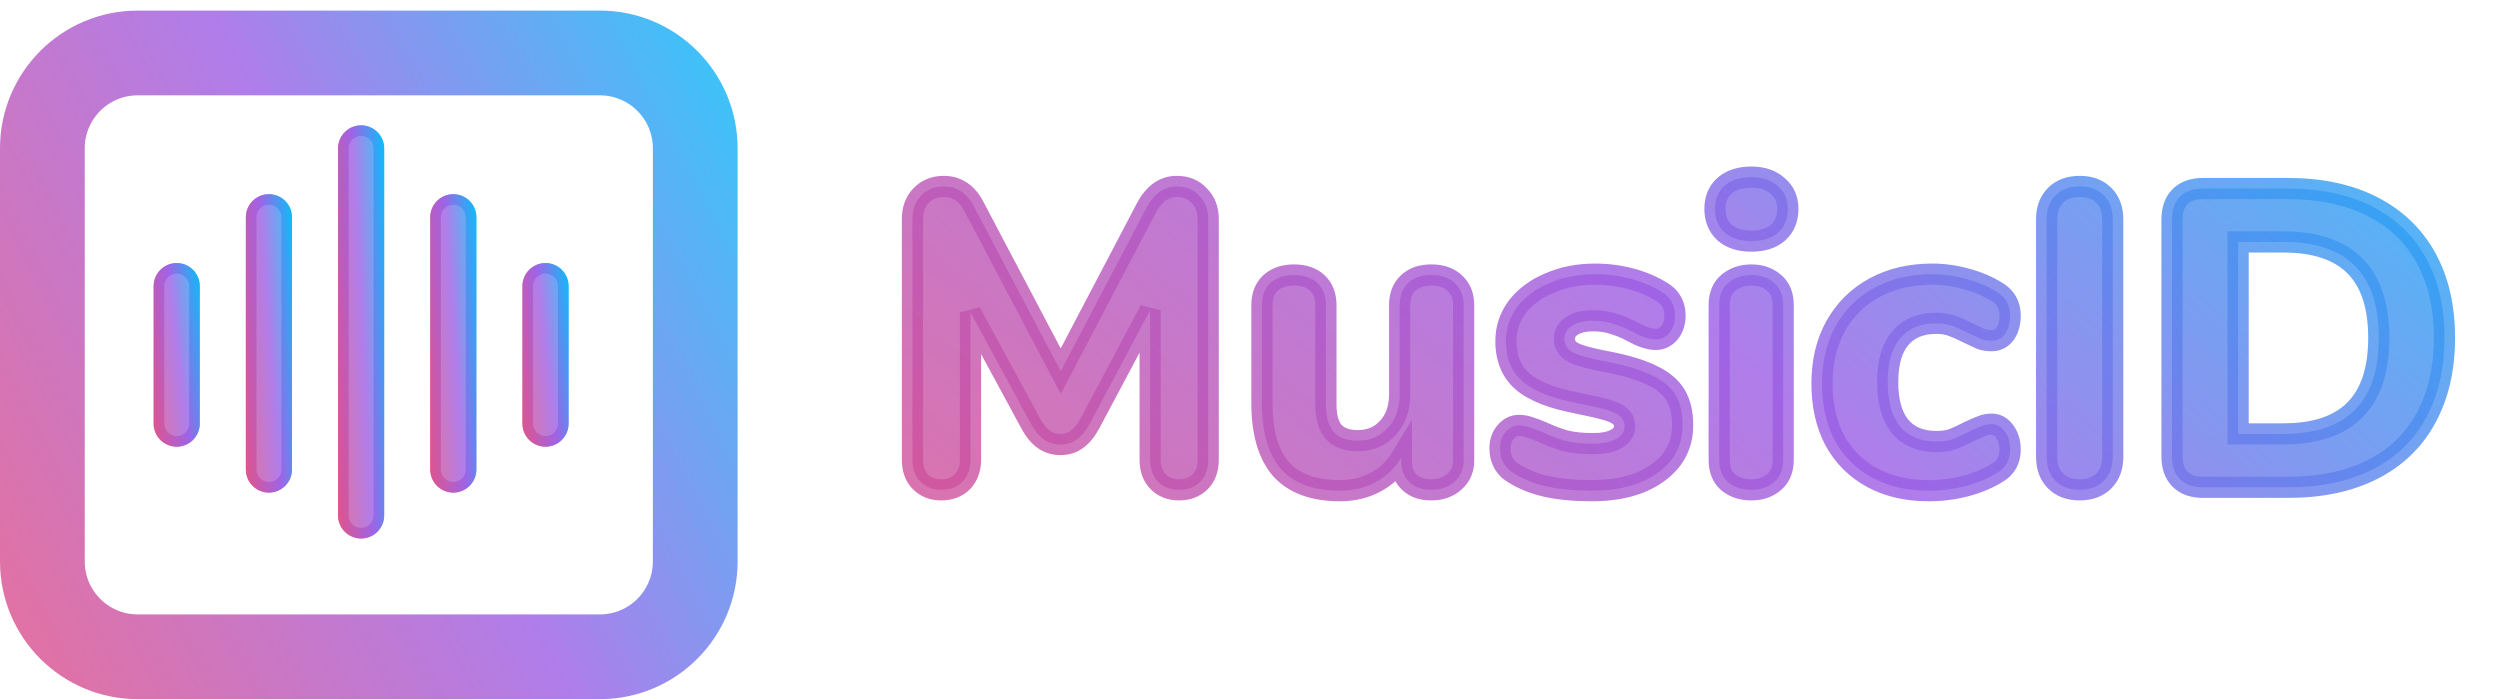
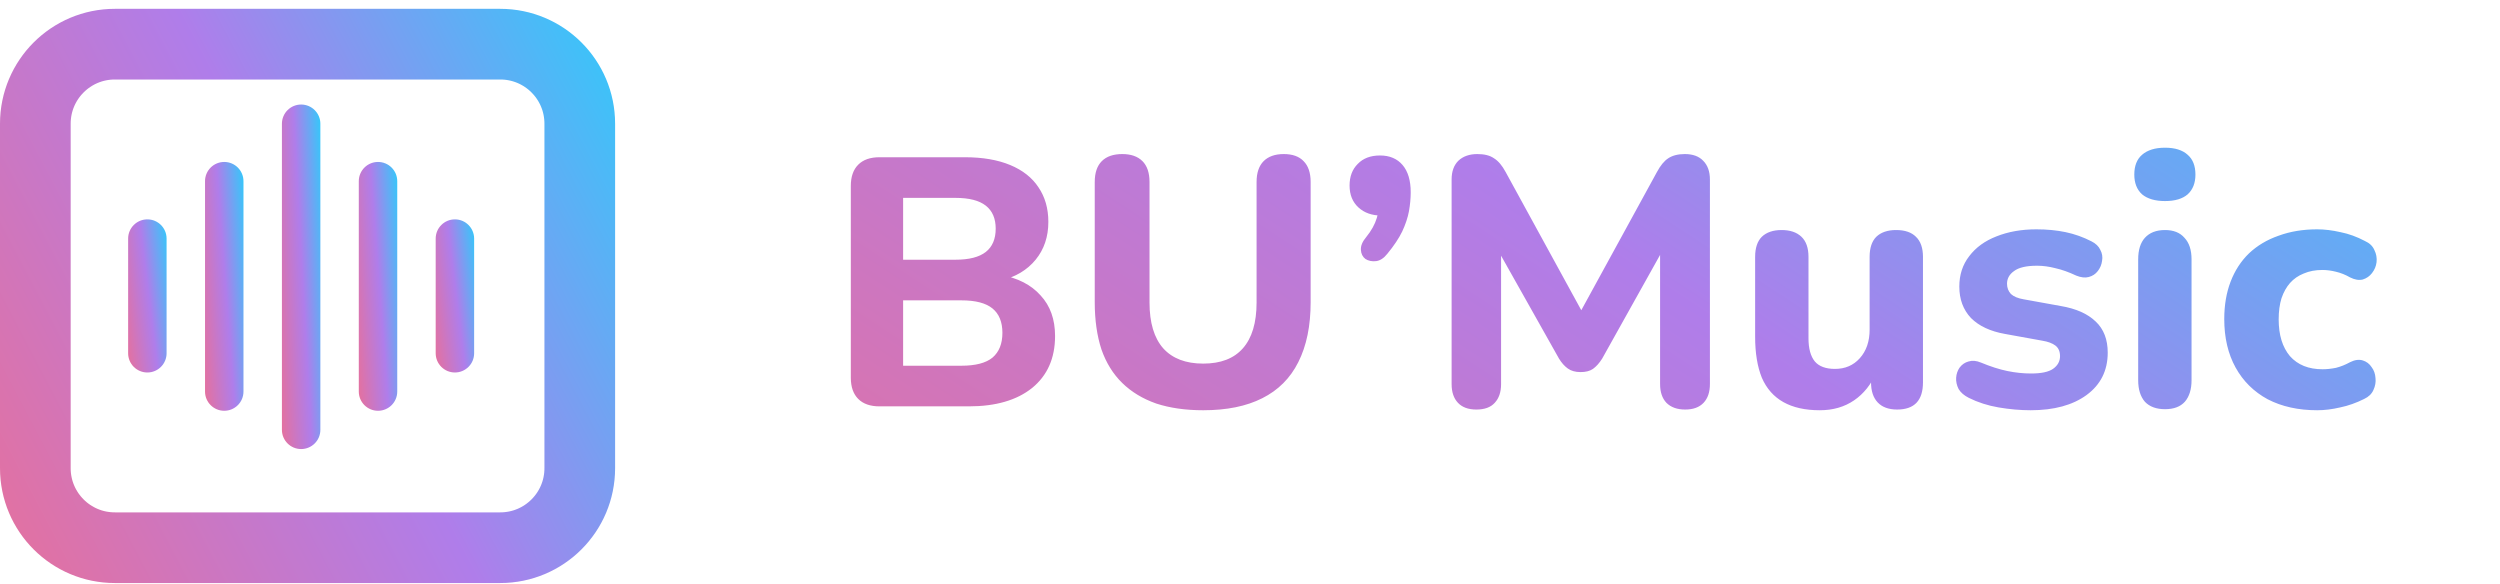
- <svg xmlns="http://www.w3.org/2000/svg" width="236" height="66" viewBox="0 0 236 66" fill="none">
-   <path d="M111.094 17.6C111.974 17.6 112.681 17.893 113.214 18.48C113.774 19.04 114.054 19.773 114.054 20.68V43.4C114.054 44.28 113.801 44.973 113.294 45.48C112.787 45.987 112.121 46.24 111.294 46.24C110.494 46.24 109.841 45.987 109.334 45.48C108.827 44.973 108.574 44.28 108.574 43.4V29.28L102.894 39.96C102.521 40.653 102.107 41.16 101.654 41.48C101.227 41.8 100.707 41.96 100.094 41.96C99.507 41.96 98.987 41.8 98.534 41.48C98.081 41.16 97.667 40.653 97.294 39.96L91.614 29.48V43.4C91.614 44.253 91.361 44.947 90.854 45.48C90.347 45.987 89.681 46.24 88.854 46.24C88.054 46.24 87.401 45.987 86.894 45.48C86.387 44.973 86.134 44.28 86.134 43.4V20.68C86.134 19.773 86.401 19.04 86.934 18.48C87.494 17.893 88.214 17.6 89.094 17.6C90.374 17.6 91.347 18.28 92.014 19.64L100.134 35.04L108.214 19.64C108.934 18.28 109.894 17.6 111.094 17.6ZM135.126 25.96C136.059 25.96 136.792 26.213 137.326 26.72C137.886 27.227 138.166 27.92 138.166 28.8V43.48C138.166 44.307 137.872 44.973 137.286 45.48C136.726 45.987 135.992 46.24 135.086 46.24C134.232 46.24 133.552 46 133.046 45.52C132.539 45.04 132.286 44.4 132.286 43.6V43.2C131.672 44.213 130.859 44.987 129.846 45.52C128.859 46.053 127.739 46.32 126.486 46.32C124.006 46.32 122.152 45.64 120.926 44.28C119.726 42.893 119.126 40.813 119.126 38.04V28.8C119.126 27.92 119.392 27.227 119.926 26.72C120.486 26.213 121.232 25.96 122.166 25.96C123.099 25.96 123.832 26.213 124.366 26.72C124.899 27.227 125.166 27.92 125.166 28.8V38.16C125.166 39.333 125.406 40.2 125.886 40.76C126.392 41.32 127.152 41.6 128.166 41.6C129.339 41.6 130.286 41.2 131.006 40.4C131.752 39.6 132.126 38.547 132.126 37.24V28.8C132.126 27.92 132.392 27.227 132.926 26.72C133.459 26.213 134.192 25.96 135.126 25.96ZM150.24 46.32C148.614 46.32 147.2 46.187 146 45.92C144.8 45.653 143.747 45.227 142.84 44.64C142.44 44.4 142.134 44.08 141.92 43.68C141.707 43.28 141.6 42.827 141.6 42.32C141.6 41.707 141.774 41.2 142.12 40.8C142.467 40.373 142.894 40.16 143.4 40.16C143.747 40.16 144.094 40.227 144.44 40.36C144.787 40.467 145.147 40.6 145.52 40.76C146.267 41.107 147 41.387 147.72 41.6C148.44 41.787 149.334 41.88 150.4 41.88C151.334 41.88 152.054 41.733 152.56 41.44C153.094 41.147 153.36 40.747 153.36 40.24C153.36 39.867 153.24 39.573 153 39.36C152.787 39.12 152.374 38.907 151.76 38.72C151.147 38.533 150.174 38.307 148.84 38.04C146.467 37.587 144.76 36.907 143.72 36C142.68 35.093 142.16 33.827 142.16 32.2C142.16 31 142.52 29.92 143.24 28.96C143.987 28 145 27.253 146.28 26.72C147.56 26.16 149 25.88 150.6 25.88C151.747 25.88 152.867 26.027 153.96 26.32C155.054 26.613 156.027 27.027 156.88 27.56C157.707 28.067 158.12 28.813 158.12 29.8C158.12 30.44 157.947 30.973 157.6 31.4C157.254 31.827 156.827 32.04 156.32 32.04C155.707 32.04 154.974 31.8 154.12 31.32C153.454 30.973 152.84 30.72 152.28 30.56C151.747 30.373 151.107 30.28 150.36 30.28C149.534 30.28 148.88 30.44 148.4 30.76C147.92 31.053 147.68 31.467 147.68 32C147.68 32.56 147.96 32.987 148.52 33.28C149.08 33.573 150.16 33.867 151.76 34.16C153.547 34.507 154.947 34.933 155.96 35.44C156.974 35.92 157.707 36.533 158.16 37.28C158.614 38.027 158.84 38.973 158.84 40.12C158.84 42.013 158.054 43.52 156.48 44.64C154.934 45.76 152.854 46.32 150.24 46.32ZM165.333 46.24C164.453 46.24 163.719 46 163.133 45.52C162.573 45.04 162.293 44.333 162.293 43.4V28.8C162.293 27.867 162.586 27.16 163.173 26.68C163.759 26.2 164.479 25.96 165.333 25.96C166.186 25.96 166.893 26.2 167.453 26.68C168.039 27.16 168.333 27.867 168.333 28.8V43.4C168.333 44.333 168.039 45.04 167.453 45.52C166.893 46 166.186 46.24 165.333 46.24ZM165.333 22.76C164.266 22.76 163.426 22.493 162.813 21.96C162.199 21.4 161.893 20.653 161.893 19.72C161.893 18.787 162.199 18.053 162.813 17.52C163.426 16.987 164.266 16.72 165.333 16.72C166.373 16.72 167.199 17 167.813 17.56C168.453 18.093 168.773 18.813 168.773 19.72C168.773 20.653 168.466 21.4 167.853 21.96C167.239 22.493 166.399 22.76 165.333 22.76ZM182.037 46.32C180.01 46.32 178.237 45.907 176.717 45.08C175.197 44.253 174.023 43.08 173.197 41.56C172.397 40.04 171.997 38.253 171.997 36.2C171.997 34.147 172.423 32.347 173.277 30.8C174.157 29.227 175.383 28.013 176.957 27.16C178.53 26.307 180.343 25.88 182.397 25.88C183.463 25.88 184.53 26.027 185.597 26.32C186.69 26.613 187.663 27.027 188.517 27.56C189.343 28.067 189.757 28.813 189.757 29.8C189.757 30.493 189.597 31.067 189.277 31.52C188.957 31.947 188.53 32.16 187.997 32.16C187.65 32.16 187.317 32.107 186.997 32C186.703 31.867 186.303 31.68 185.797 31.44C185.237 31.147 184.73 30.92 184.277 30.76C183.85 30.6 183.357 30.52 182.797 30.52C181.303 30.52 180.157 31 179.357 31.96C178.583 32.893 178.197 34.267 178.197 36.08C178.197 37.893 178.583 39.28 179.357 40.24C180.157 41.2 181.303 41.68 182.797 41.68C183.357 41.68 183.85 41.613 184.277 41.48C184.703 41.32 185.223 41.08 185.837 40.76C186.343 40.52 186.743 40.347 187.037 40.24C187.33 40.107 187.65 40.04 187.997 40.04C188.503 40.04 188.917 40.267 189.237 40.72C189.583 41.173 189.757 41.747 189.757 42.44C189.757 43.427 189.343 44.16 188.517 44.64C187.663 45.173 186.677 45.587 185.557 45.88C184.437 46.173 183.263 46.32 182.037 46.32ZM196.322 46.24C195.362 46.24 194.602 45.96 194.042 45.4C193.482 44.84 193.202 44.08 193.202 43.12V20.68C193.202 19.747 193.482 19 194.042 18.44C194.602 17.88 195.362 17.6 196.322 17.6C197.282 17.6 198.042 17.88 198.602 18.44C199.162 19 199.442 19.747 199.442 20.68V43.12C199.442 44.08 199.162 44.84 198.602 45.4C198.042 45.96 197.282 46.24 196.322 46.24ZM207.958 46C207.025 46 206.305 45.747 205.798 45.24C205.292 44.733 205.038 44.013 205.038 43.08V20.72C205.038 19.787 205.292 19.067 205.798 18.56C206.305 18.053 207.025 17.8 207.958 17.8H215.998C219.065 17.8 221.705 18.36 223.918 19.48C226.132 20.6 227.825 22.213 228.998 24.32C230.172 26.427 230.758 28.947 230.758 31.88C230.758 34.813 230.172 37.347 228.998 39.48C227.852 41.587 226.172 43.2 223.958 44.32C221.745 45.44 219.092 46 215.998 46H207.958ZM215.558 40.96C221.558 40.96 224.558 37.933 224.558 31.88C224.558 25.853 221.558 22.84 215.558 22.84H211.278V40.96H215.558Z" fill="url(#paint0_linear_577_430)" fill-opacity="0.8" />
-   <path d="M113.214 18.48L112.474 19.153L112.49 19.17L112.507 19.187L113.214 18.48ZM113.294 45.48L114.001 46.187L113.294 45.48ZM109.334 45.48L108.627 46.187L109.334 45.48ZM108.574 29.28H109.574L107.691 28.81L108.574 29.28ZM102.894 39.96L103.774 40.434L103.777 40.43L102.894 39.96ZM101.654 41.48L101.077 40.663L101.065 40.671L101.054 40.68L101.654 41.48ZM98.534 41.48L99.111 40.663L98.534 41.48ZM97.294 39.96L98.174 39.486L98.173 39.483L97.294 39.96ZM91.614 29.48L92.493 29.003L90.614 29.48H91.614ZM90.854 45.48L91.561 46.187L91.57 46.178L91.579 46.169L90.854 45.48ZM86.894 45.48L86.187 46.187L86.894 45.48ZM86.934 18.48L86.211 17.79L86.21 17.79L86.934 18.48ZM92.014 19.64L91.116 20.08L91.123 20.093L91.129 20.106L92.014 19.64ZM100.134 35.04L99.249 35.506L100.136 37.188L101.019 35.505L100.134 35.04ZM108.214 19.64L107.33 19.172L107.328 19.175L108.214 19.64ZM111.094 18.6C111.727 18.6 112.152 18.799 112.474 19.153L113.954 17.807C113.209 16.988 112.221 16.6 111.094 16.6V18.6ZM112.507 19.187C112.852 19.532 113.054 19.997 113.054 20.68H115.054C115.054 19.55 114.696 18.548 113.921 17.773L112.507 19.187ZM113.054 20.68V43.4H115.054V20.68H113.054ZM113.054 43.4C113.054 44.079 112.865 44.495 112.587 44.773L114.001 46.187C114.736 45.452 115.054 44.481 115.054 43.4H113.054ZM112.587 44.773C112.297 45.063 111.9 45.24 111.294 45.24V47.24C112.342 47.24 113.278 46.91 114.001 46.187L112.587 44.773ZM111.294 45.24C110.725 45.24 110.338 45.069 110.041 44.773L108.627 46.187C109.344 46.904 110.262 47.24 111.294 47.24V45.24ZM110.041 44.773C109.763 44.495 109.574 44.079 109.574 43.4H107.574C107.574 44.481 107.892 45.452 108.627 46.187L110.041 44.773ZM109.574 43.4V29.28H107.574V43.4H109.574ZM107.691 28.81L102.011 39.49L103.777 40.43L109.457 29.75L107.691 28.81ZM102.013 39.486C101.685 40.096 101.362 40.462 101.077 40.663L102.231 42.297C102.852 41.858 103.356 41.21 103.774 40.434L102.013 39.486ZM101.054 40.68C100.826 40.851 100.525 40.96 100.094 40.96V42.96C100.89 42.96 101.629 42.749 102.254 42.28L101.054 40.68ZM100.094 40.96C99.701 40.96 99.385 40.857 99.111 40.663L97.957 42.297C98.589 42.743 99.313 42.96 100.094 42.96V40.96ZM99.111 40.663C98.825 40.462 98.503 40.096 98.174 39.486L96.413 40.434C96.831 41.21 97.336 41.858 97.957 42.297L99.111 40.663ZM98.173 39.483L92.493 29.003L90.735 29.956L96.415 40.437L98.173 39.483ZM90.614 29.48V43.4H92.614V29.48H90.614ZM90.614 43.4C90.614 44.041 90.431 44.473 90.129 44.791L91.579 46.169C92.29 45.42 92.614 44.466 92.614 43.4H90.614ZM90.147 44.773C89.857 45.063 89.46 45.24 88.854 45.24V47.24C89.902 47.24 90.838 46.91 91.561 46.187L90.147 44.773ZM88.854 45.24C88.285 45.24 87.897 45.069 87.601 44.773L86.187 46.187C86.904 46.904 87.823 47.24 88.854 47.24V45.24ZM87.601 44.773C87.323 44.495 87.134 44.079 87.134 43.4H85.134C85.134 44.481 85.452 45.452 86.187 46.187L87.601 44.773ZM87.134 43.4V20.68H85.134V43.4H87.134ZM87.134 20.68C87.134 19.983 87.332 19.512 87.658 19.17L86.21 17.79C85.469 18.568 85.134 19.564 85.134 20.68H87.134ZM87.657 19.171C88.011 18.799 88.461 18.6 89.094 18.6V16.6C87.966 16.6 86.976 16.987 86.211 17.79L87.657 19.171ZM89.094 18.6C89.546 18.6 89.906 18.716 90.211 18.93C90.526 19.15 90.837 19.511 91.116 20.08L92.912 19.2C92.524 18.409 92.015 17.75 91.357 17.29C90.689 16.824 89.922 16.6 89.094 16.6V18.6ZM91.129 20.106L99.249 35.506L101.018 34.574L92.898 19.174L91.129 20.106ZM101.019 35.505L109.099 20.105L107.328 19.175L99.248 34.575L101.019 35.505ZM109.098 20.108C109.702 18.967 110.373 18.6 111.094 18.6V16.6C109.415 16.6 108.166 17.593 107.33 19.172L109.098 20.108ZM137.326 26.72L136.637 27.445L136.646 27.453L136.655 27.462L137.326 26.72ZM137.286 45.48L136.632 44.723L136.623 44.731L136.615 44.739L137.286 45.48ZM133.046 45.52L133.734 44.794L133.046 45.52ZM132.286 43.2H133.286V39.617L131.43 42.682L132.286 43.2ZM129.846 45.52L129.38 44.635L129.37 44.64L129.846 45.52ZM120.926 44.28L120.17 44.934L120.176 44.942L120.183 44.95L120.926 44.28ZM119.926 26.72L119.255 25.979L119.246 25.987L119.237 25.995L119.926 26.72ZM124.366 26.72L123.677 27.445V27.445L124.366 26.72ZM125.886 40.76L125.127 41.411L125.135 41.421L125.144 41.431L125.886 40.76ZM131.006 40.4L130.275 39.718L130.269 39.724L130.262 39.731L131.006 40.4ZM132.926 26.72L133.615 27.445L132.926 26.72ZM135.126 26.96C135.875 26.96 136.336 27.159 136.637 27.445L138.015 25.995C137.249 25.268 136.244 24.96 135.126 24.96V26.96ZM136.655 27.462C136.97 27.747 137.166 28.151 137.166 28.8H139.166C139.166 27.689 138.801 26.707 137.997 25.979L136.655 27.462ZM137.166 28.8V43.48H139.166V28.8H137.166ZM137.166 43.48C137.166 44.038 136.983 44.42 136.632 44.723L137.939 46.237C138.762 45.526 139.166 44.575 139.166 43.48H137.166ZM136.615 44.739C136.274 45.047 135.797 45.24 135.086 45.24V47.24C136.188 47.24 137.177 46.927 137.957 46.221L136.615 44.739ZM135.086 45.24C134.428 45.24 134.015 45.061 133.734 44.794L132.358 46.246C133.09 46.939 134.037 47.24 135.086 47.24V45.24ZM133.734 44.794C133.456 44.531 133.286 44.169 133.286 43.6H131.286C131.286 44.631 131.622 45.549 132.358 46.246L133.734 44.794ZM133.286 43.6V43.2H131.286V43.6H133.286ZM131.43 42.682C130.908 43.546 130.227 44.189 129.38 44.635L130.312 46.405C131.491 45.784 132.437 44.881 133.141 43.718L131.43 42.682ZM129.37 44.64C128.546 45.086 127.593 45.32 126.486 45.32V47.32C127.885 47.32 129.172 47.021 130.321 46.4L129.37 44.64ZM126.486 45.32C124.184 45.32 122.645 44.693 121.668 43.61L120.183 44.95C121.66 46.587 123.827 47.32 126.486 47.32V45.32ZM121.682 43.626C120.703 42.494 120.126 40.692 120.126 38.04H118.126C118.126 40.935 118.749 43.293 120.17 44.934L121.682 43.626ZM120.126 38.04V28.8H118.126V38.04H120.126ZM120.126 28.8C120.126 28.136 120.318 27.726 120.615 27.445L119.237 25.995C118.466 26.727 118.126 27.704 118.126 28.8H120.126ZM120.597 27.462C120.932 27.158 121.419 26.96 122.166 26.96V24.96C121.046 24.96 120.039 25.269 119.255 25.979L120.597 27.462ZM122.166 26.96C122.915 26.96 123.376 27.159 123.677 27.445L125.055 25.995C124.289 25.268 123.284 24.96 122.166 24.96V26.96ZM123.677 27.445C123.973 27.726 124.166 28.136 124.166 28.8H126.166C126.166 27.704 125.825 26.727 125.055 25.995L123.677 27.445ZM124.166 28.8V38.16H126.166V28.8H124.166ZM124.166 38.16C124.166 39.439 124.422 40.589 125.127 41.411L126.645 40.109C126.389 39.811 126.166 39.228 126.166 38.16H124.166ZM125.144 41.431C125.899 42.265 126.971 42.6 128.166 42.6V40.6C127.334 40.6 126.886 40.375 126.627 40.089L125.144 41.431ZM128.166 42.6C129.594 42.6 130.821 42.1 131.749 41.069L130.262 39.731C129.75 40.3 129.084 40.6 128.166 40.6V42.6ZM131.737 41.082C132.689 40.062 133.126 38.748 133.126 37.24H131.126C131.126 38.346 130.816 39.138 130.275 39.718L131.737 41.082ZM133.126 37.24V28.8H131.126V37.24H133.126ZM133.126 28.8C133.126 28.136 133.318 27.726 133.615 27.445L132.237 25.995C131.466 26.727 131.126 27.704 131.126 28.8H133.126ZM133.615 27.445C133.916 27.159 134.377 26.96 135.126 26.96V24.96C134.008 24.96 133.002 25.268 132.237 25.995L133.615 27.445ZM146 45.92L146.217 44.944L146 45.92ZM142.84 44.64L143.384 43.8L143.369 43.791L143.355 43.782L142.84 44.64ZM141.92 43.68L141.038 44.151L141.92 43.68ZM142.12 40.8L142.876 41.455L142.887 41.443L142.897 41.431L142.12 40.8ZM144.44 40.36L144.081 41.293L144.114 41.306L144.146 41.316L144.44 40.36ZM145.52 40.76L145.942 39.853L145.928 39.847L145.914 39.841L145.52 40.76ZM147.72 41.6L147.436 42.559L147.453 42.564L147.47 42.568L147.72 41.6ZM152.56 41.44L152.079 40.564L152.069 40.569L152.059 40.575L152.56 41.44ZM153 39.36L152.253 40.024L152.292 40.068L152.336 40.107L153 39.36ZM148.84 38.04L149.037 37.059L149.028 37.058L148.84 38.04ZM143.72 36L143.063 36.754H143.063L143.72 36ZM143.24 28.96L142.451 28.346L142.446 28.353L142.44 28.36L143.24 28.96ZM146.28 26.72L146.665 27.643L146.673 27.64L146.681 27.636L146.28 26.72ZM153.96 26.32L153.701 27.286L153.96 26.32ZM156.88 27.56L156.35 28.408L156.358 28.413L156.88 27.56ZM157.6 31.4L158.377 32.031V32.031L157.6 31.4ZM154.12 31.32L154.611 30.448L154.596 30.44L154.582 30.433L154.12 31.32ZM152.28 30.56L151.95 31.504L151.978 31.514L152.006 31.521L152.28 30.56ZM148.4 30.76L148.922 31.613L148.939 31.603L148.955 31.592L148.4 30.76ZM148.52 33.28L148.056 34.166L148.52 33.28ZM151.76 34.16L151.951 33.178L151.941 33.176L151.76 34.16ZM155.96 35.44L155.513 36.334L155.523 36.339L155.532 36.344L155.96 35.44ZM158.16 37.28L159.015 36.761L158.16 37.28ZM156.48 44.64L155.901 43.825L155.894 43.83L156.48 44.64ZM150.24 45.32C148.665 45.32 147.328 45.191 146.217 44.944L145.784 46.896C147.073 47.183 148.563 47.32 150.24 47.32V45.32ZM146.217 44.944C145.118 44.699 144.178 44.314 143.384 43.8L142.297 45.48C143.316 46.139 144.483 46.607 145.784 46.896L146.217 44.944ZM143.355 43.782C143.106 43.633 142.928 43.445 142.803 43.209L141.038 44.151C141.339 44.715 141.775 45.167 142.326 45.498L143.355 43.782ZM142.803 43.209C142.675 42.971 142.6 42.682 142.6 42.32H140.6C140.6 42.971 140.739 43.589 141.038 44.151L142.803 43.209ZM142.6 42.32C142.6 41.907 142.712 41.645 142.876 41.455L141.365 40.145C140.836 40.755 140.6 41.507 140.6 42.32H142.6ZM142.897 41.431C143.072 41.215 143.223 41.16 143.4 41.16V39.16C142.565 39.16 141.862 39.532 141.344 40.169L142.897 41.431ZM143.4 41.16C143.616 41.16 143.841 41.201 144.081 41.293L144.799 39.427C144.346 39.252 143.878 39.16 143.4 39.16V41.16ZM144.146 41.316C144.455 41.411 144.782 41.532 145.127 41.679L145.914 39.841C145.512 39.669 145.119 39.523 144.735 39.404L144.146 41.316ZM145.099 41.667C145.886 42.032 146.665 42.33 147.436 42.559L148.005 40.641C147.336 40.443 146.648 40.181 145.942 39.853L145.099 41.667ZM147.47 42.568C148.298 42.783 149.282 42.88 150.4 42.88V40.88C149.385 40.88 148.583 40.79 147.971 40.632L147.47 42.568ZM150.4 42.88C151.415 42.88 152.338 42.724 153.062 42.305L152.059 40.575C151.77 40.742 151.252 40.88 150.4 40.88V42.88ZM153.042 42.316C153.819 41.889 154.36 41.191 154.36 40.24H152.36C152.36 40.302 152.369 40.404 152.079 40.564L153.042 42.316ZM154.36 40.24C154.36 39.632 154.154 39.047 153.665 38.613L152.336 40.107C152.339 40.11 152.341 40.112 152.342 40.113C152.342 40.114 152.343 40.114 152.343 40.114C152.343 40.114 152.343 40.114 152.343 40.115C152.343 40.115 152.344 40.116 152.345 40.119C152.348 40.126 152.36 40.16 152.36 40.24H154.36ZM153.748 38.696C153.341 38.238 152.697 37.96 152.052 37.763L151.469 39.677C151.738 39.758 151.935 39.838 152.072 39.909C152.214 39.982 152.256 40.028 152.253 40.024L153.748 38.696ZM152.052 37.763C151.389 37.562 150.375 37.327 149.037 37.059L148.644 39.021C149.973 39.286 150.906 39.505 151.469 39.677L152.052 37.763ZM149.028 37.058C146.715 36.616 145.218 35.979 144.378 35.246L143.063 36.754C144.303 37.835 146.219 38.557 148.653 39.022L149.028 37.058ZM144.378 35.246C143.595 34.564 143.16 33.595 143.16 32.2H141.16C141.16 34.059 141.766 35.623 143.063 36.754L144.378 35.246ZM143.16 32.2C143.16 31.216 143.45 30.347 144.04 29.56L142.44 28.36C141.591 29.493 141.16 30.784 141.16 32.2H143.16ZM144.03 29.574C144.656 28.768 145.522 28.119 146.665 27.643L145.896 25.797C144.479 26.387 143.318 27.232 142.451 28.346L144.03 29.574ZM146.681 27.636C147.818 27.139 149.118 26.88 150.6 26.88V24.88C148.882 24.88 147.303 25.181 145.88 25.804L146.681 27.636ZM150.6 26.88C151.661 26.88 152.694 27.015 153.701 27.286L154.22 25.354C153.041 25.038 151.833 24.88 150.6 24.88V26.88ZM153.701 27.286C154.711 27.557 155.591 27.933 156.35 28.408L157.41 26.712C156.463 26.12 155.397 25.67 154.22 25.354L153.701 27.286ZM156.358 28.413C156.882 28.734 157.12 29.154 157.12 29.8H159.12C159.12 28.473 158.533 27.4 157.403 26.707L156.358 28.413ZM157.12 29.8C157.12 30.25 157.003 30.549 156.824 30.769L158.377 32.031C158.891 31.397 159.12 30.63 159.12 29.8H157.12ZM156.824 30.769C156.649 30.985 156.498 31.04 156.32 31.04V33.04C157.156 33.04 157.858 32.668 158.377 32.031L156.824 30.769ZM156.32 31.04C155.952 31.04 155.395 30.89 154.611 30.448L153.63 32.192C154.553 32.711 155.462 33.04 156.32 33.04V31.04ZM154.582 30.433C153.872 30.064 153.195 29.781 152.555 29.599L152.006 31.521C152.486 31.659 153.036 31.883 153.659 32.207L154.582 30.433ZM152.611 29.616C151.943 29.383 151.186 29.28 150.36 29.28V31.28C151.029 31.28 151.551 31.364 151.95 31.504L152.611 29.616ZM150.36 29.28C149.418 29.28 148.547 29.461 147.846 29.928L148.955 31.592C149.214 31.419 149.65 31.28 150.36 31.28V29.28ZM147.879 29.907C147.122 30.37 146.68 31.096 146.68 32H148.68C148.68 31.838 148.719 31.737 148.922 31.613L147.879 29.907ZM146.68 32C146.68 32.455 146.797 32.897 147.054 33.289C147.308 33.674 147.661 33.959 148.056 34.166L148.984 32.394C148.82 32.308 148.753 32.232 148.727 32.191C148.704 32.157 148.68 32.105 148.68 32H146.68ZM148.056 34.166C148.768 34.538 149.989 34.852 151.58 35.144L151.941 33.176C150.332 32.881 149.393 32.608 148.984 32.394L148.056 34.166ZM151.57 35.142C153.314 35.48 154.615 35.885 155.513 36.334L156.408 34.546C155.279 33.981 153.78 33.533 151.951 33.178L151.57 35.142ZM155.532 36.344C156.419 36.764 156.979 37.261 157.306 37.799L159.015 36.761C158.435 35.806 157.529 35.077 156.389 34.536L155.532 36.344ZM157.306 37.799C157.639 38.347 157.84 39.1 157.84 40.12H159.84C159.84 38.846 159.589 37.706 159.015 36.761L157.306 37.799ZM157.84 40.12C157.84 41.682 157.217 42.889 155.901 43.825L157.06 45.455C158.891 44.151 159.84 42.344 159.84 40.12H157.84ZM155.894 43.83C154.571 44.788 152.719 45.32 150.24 45.32V47.32C152.988 47.32 155.297 46.732 157.067 45.45L155.894 43.83ZM163.133 45.52L162.482 46.279L162.491 46.287L162.499 46.294L163.133 45.52ZM163.173 26.68L163.806 27.454L163.173 26.68ZM167.453 26.68L166.802 27.439L166.811 27.447L166.819 27.454L167.453 26.68ZM167.453 45.52L166.819 44.746L166.811 44.753L166.802 44.761L167.453 45.52ZM162.813 21.96L162.138 22.698L162.147 22.707L162.156 22.715L162.813 21.96ZM162.813 17.52L163.469 18.275L162.813 17.52ZM167.813 17.56L167.138 18.299L167.155 18.314L167.172 18.328L167.813 17.56ZM167.853 21.96L168.509 22.715L168.518 22.707L168.527 22.698L167.853 21.96ZM165.333 45.24C164.644 45.24 164.146 45.057 163.766 44.746L162.499 46.294C163.293 46.943 164.261 47.24 165.333 47.24V45.24ZM163.783 44.761C163.502 44.519 163.293 44.125 163.293 43.4H161.293C161.293 44.542 161.644 45.561 162.482 46.279L163.783 44.761ZM163.293 43.4V28.8H161.293V43.4H163.293ZM163.293 28.8C163.293 28.09 163.504 27.701 163.806 27.454L162.539 25.906C161.667 26.619 161.293 27.643 161.293 28.8H163.293ZM163.806 27.454C164.191 27.139 164.679 26.96 165.333 26.96V24.96C164.279 24.96 163.327 25.262 162.539 25.906L163.806 27.454ZM165.333 26.96C165.987 26.96 166.451 27.139 166.802 27.439L168.103 25.921C167.334 25.261 166.385 24.96 165.333 24.96V26.96ZM166.819 27.454C167.121 27.701 167.333 28.09 167.333 28.8H169.333C169.333 27.643 168.958 26.619 168.086 25.906L166.819 27.454ZM167.333 28.8V43.4H169.333V28.8H167.333ZM167.333 43.4C167.333 44.109 167.121 44.499 166.819 44.746L168.086 46.294C168.958 45.581 169.333 44.557 169.333 43.4H167.333ZM166.802 44.761C166.451 45.061 165.987 45.24 165.333 45.24V47.24C166.385 47.24 167.334 46.939 168.103 46.279L166.802 44.761ZM165.333 21.76C164.43 21.76 163.85 21.537 163.469 21.205L162.156 22.715C163.002 23.45 164.102 23.76 165.333 23.76V21.76ZM163.487 21.221C163.108 20.875 162.893 20.411 162.893 19.72H160.893C160.893 20.896 161.291 21.924 162.138 22.698L163.487 21.221ZM162.893 19.72C162.893 19.029 163.107 18.589 163.469 18.275L162.156 16.765C161.291 17.518 160.893 18.545 160.893 19.72H162.893ZM163.469 18.275C163.85 17.944 164.43 17.72 165.333 17.72V15.72C164.101 15.72 163.002 16.03 162.156 16.765L163.469 18.275ZM165.333 17.72C166.189 17.72 166.753 17.946 167.138 18.299L168.487 16.822C167.646 16.054 166.557 15.72 165.333 15.72V17.72ZM167.172 18.328C167.563 18.653 167.773 19.08 167.773 19.72H169.773C169.773 18.546 169.343 17.533 168.453 16.792L167.172 18.328ZM167.773 19.72C167.773 20.411 167.557 20.875 167.178 21.221L168.527 22.698C169.375 21.924 169.773 20.896 169.773 19.72H167.773ZM167.196 21.205C166.816 21.537 166.235 21.76 165.333 21.76V23.76C166.564 23.76 167.663 23.45 168.509 22.715L167.196 21.205ZM176.717 45.08L177.194 44.202L176.717 45.08ZM173.197 41.56L172.312 42.026L172.318 42.038L173.197 41.56ZM173.277 30.8L172.404 30.312L172.401 30.317L173.277 30.8ZM176.957 27.16L176.48 26.281L176.957 27.16ZM185.597 26.32L185.332 27.284L185.338 27.286L185.597 26.32ZM188.517 27.56L187.987 28.408L187.994 28.413L188.517 27.56ZM189.277 31.52L190.077 32.12L190.085 32.108L190.094 32.097L189.277 31.52ZM186.997 32L186.583 32.91L186.631 32.932L186.68 32.949L186.997 32ZM185.797 31.44L185.333 32.326L185.35 32.335L185.369 32.344L185.797 31.44ZM184.277 30.76L183.926 31.696L183.935 31.7L183.944 31.703L184.277 30.76ZM179.357 31.96L178.588 31.32L178.587 31.322L179.357 31.96ZM179.357 40.24L178.578 40.867L178.583 40.874L178.589 40.88L179.357 40.24ZM184.277 41.48L184.575 42.434L184.602 42.426L184.628 42.416L184.277 41.48ZM185.837 40.76L185.409 39.856L185.391 39.864L185.374 39.873L185.837 40.76ZM187.037 40.24L187.378 41.18L187.415 41.166L187.451 41.15L187.037 40.24ZM189.237 40.72L188.42 41.297L188.431 41.312L188.442 41.327L189.237 40.72ZM188.517 44.64L188.015 43.775L188.001 43.783L187.987 43.792L188.517 44.64ZM182.037 45.32C180.148 45.32 178.545 44.936 177.194 44.202L176.239 45.959C177.929 46.878 179.872 47.32 182.037 47.32V45.32ZM177.194 44.202C175.844 43.467 174.81 42.433 174.075 41.082L172.318 42.038C173.237 43.727 174.55 45.04 176.239 45.959L177.194 44.202ZM174.082 41.094C173.371 39.743 172.997 38.123 172.997 36.2H170.997C170.997 38.384 171.423 40.337 172.312 42.026L174.082 41.094ZM172.997 36.2C172.997 34.288 173.393 32.659 174.152 31.283L172.401 30.317C171.454 32.034 170.997 34.005 170.997 36.2H172.997ZM174.149 31.288C174.938 29.879 176.028 28.802 177.433 28.039L176.48 26.281C174.739 27.225 173.376 28.575 172.404 30.312L174.149 31.288ZM177.433 28.039C178.84 27.276 180.485 26.88 182.397 26.88V24.88C180.202 24.88 178.22 25.337 176.48 26.281L177.433 28.039ZM182.397 26.88C183.371 26.88 184.348 27.014 185.332 27.284L185.862 25.356C184.712 25.04 183.556 24.88 182.397 24.88V26.88ZM185.338 27.286C186.347 27.557 187.227 27.933 187.987 28.408L189.047 26.712C188.1 26.12 187.033 25.67 185.856 25.354L185.338 27.286ZM187.994 28.413C188.518 28.734 188.757 29.154 188.757 29.8H190.757C190.757 28.473 190.169 27.4 189.039 26.707L187.994 28.413ZM188.757 29.8C188.757 30.339 188.634 30.697 188.46 30.943L190.094 32.097C190.56 31.437 190.757 30.648 190.757 29.8H188.757ZM188.477 30.92C188.346 31.095 188.215 31.16 187.997 31.16V33.16C188.845 33.16 189.568 32.798 190.077 32.12L188.477 30.92ZM187.997 31.16C187.755 31.16 187.528 31.123 187.313 31.051L186.68 32.949C187.105 33.09 187.546 33.16 187.997 33.16V31.16ZM187.411 31.09C187.124 30.959 186.73 30.775 186.225 30.536L185.369 32.344C185.877 32.585 186.283 32.774 186.583 32.91L187.411 31.09ZM186.261 30.554C185.671 30.245 185.119 29.997 184.61 29.817L183.944 31.703C184.341 31.843 184.803 32.048 185.333 32.326L186.261 30.554ZM184.628 29.824C184.066 29.613 183.45 29.52 182.797 29.52V31.52C183.263 31.52 183.634 31.587 183.926 31.696L184.628 29.824ZM182.797 29.52C181.071 29.52 179.616 30.087 178.589 31.32L180.125 32.6C180.698 31.913 181.536 31.52 182.797 31.52V29.52ZM178.587 31.322C177.607 32.505 177.197 34.145 177.197 36.08H179.197C179.197 34.388 179.56 33.282 180.127 32.598L178.587 31.322ZM177.197 36.08C177.197 38.018 177.608 39.663 178.578 40.867L180.135 39.613C179.559 38.897 179.197 37.769 179.197 36.08H177.197ZM178.589 40.88C179.616 42.113 181.071 42.68 182.797 42.68V40.68C181.536 40.68 180.698 40.287 180.125 39.6L178.589 40.88ZM182.797 42.68C183.433 42.68 184.031 42.605 184.575 42.434L183.978 40.526C183.669 40.622 183.28 40.68 182.797 40.68V42.68ZM184.628 42.416C185.107 42.237 185.666 41.977 186.299 41.647L185.374 39.873C184.78 40.183 184.3 40.403 183.926 40.544L184.628 42.416ZM186.265 41.664C186.762 41.428 187.129 41.271 187.378 41.18L186.695 39.3C186.358 39.423 185.925 39.612 185.409 39.856L186.265 41.664ZM187.451 41.15C187.604 41.081 187.782 41.04 187.997 41.04V39.04C187.518 39.04 187.056 39.133 186.623 39.33L187.451 41.15ZM187.997 41.04C188.144 41.04 188.266 41.079 188.42 41.297L190.054 40.143C189.567 39.454 188.863 39.04 187.997 39.04V41.04ZM188.442 41.327C188.629 41.571 188.757 41.918 188.757 42.44H190.757C190.757 41.576 190.538 40.775 190.031 40.112L188.442 41.327ZM188.757 42.44C188.757 43.084 188.521 43.481 188.015 43.775L189.019 45.505C190.166 44.839 190.757 43.769 190.757 42.44H188.757ZM187.987 43.792C187.231 44.264 186.34 44.641 185.303 44.913L185.81 46.847C187.013 46.532 188.096 46.082 189.047 45.488L187.987 43.792ZM185.303 44.913C184.271 45.183 183.183 45.32 182.037 45.32V47.32C183.344 47.32 184.603 47.164 185.81 46.847L185.303 44.913ZM194.042 45.4L194.749 44.693L194.042 45.4ZM194.042 18.44L194.749 19.147L194.042 18.44ZM198.602 18.44L197.895 19.147L198.602 18.44ZM198.602 45.4L199.309 46.107L198.602 45.4ZM196.322 45.24C195.568 45.24 195.083 45.027 194.749 44.693L193.335 46.107C194.121 46.893 195.157 47.24 196.322 47.24V45.24ZM194.749 44.693C194.416 44.359 194.202 43.875 194.202 43.12H192.202C192.202 44.285 192.549 45.321 193.335 46.107L194.749 44.693ZM194.202 43.12V20.68H192.202V43.12H194.202ZM194.202 20.68C194.202 19.961 194.41 19.486 194.749 19.147L193.335 17.733C192.555 18.514 192.202 19.532 192.202 20.68H194.202ZM194.749 19.147C195.083 18.813 195.568 18.6 196.322 18.6V16.6C195.157 16.6 194.121 16.947 193.335 17.733L194.749 19.147ZM196.322 18.6C197.077 18.6 197.561 18.813 197.895 19.147L199.309 17.733C198.523 16.947 197.488 16.6 196.322 16.6V18.6ZM197.895 19.147C198.235 19.486 198.442 19.961 198.442 20.68H200.442C200.442 19.532 200.09 18.514 199.309 17.733L197.895 19.147ZM198.442 20.68V43.12H200.442V20.68H198.442ZM198.442 43.12C198.442 43.875 198.229 44.359 197.895 44.693L199.309 46.107C200.096 45.321 200.442 44.285 200.442 43.12H198.442ZM197.895 44.693C197.561 45.027 197.077 45.24 196.322 45.24V47.24C197.488 47.24 198.523 46.893 199.309 46.107L197.895 44.693ZM223.918 19.48L224.37 18.588V18.588L223.918 19.48ZM228.998 24.32L229.872 23.833L228.998 24.32ZM228.998 39.48L228.122 38.998L228.12 39.002L228.998 39.48ZM223.958 44.32L224.41 45.212L223.958 44.32ZM211.278 22.84V21.84H210.278V22.84H211.278ZM211.278 40.96H210.278V41.96H211.278V40.96ZM207.958 45C207.207 45 206.773 44.8 206.505 44.533L205.091 45.947C205.837 46.693 206.843 47 207.958 47V45ZM206.505 44.533C206.238 44.266 206.038 43.832 206.038 43.08H204.038C204.038 44.195 204.345 45.201 205.091 45.947L206.505 44.533ZM206.038 43.08V20.72H204.038V43.08H206.038ZM206.038 20.72C206.038 19.968 206.238 19.534 206.505 19.267L205.091 17.853C204.345 18.599 204.038 19.605 204.038 20.72H206.038ZM206.505 19.267C206.773 19 207.207 18.8 207.958 18.8V16.8C206.843 16.8 205.837 17.107 205.091 17.853L206.505 19.267ZM207.958 18.8H215.998V16.8H207.958V18.8ZM215.998 18.8C218.944 18.8 221.423 19.338 223.467 20.372L224.37 18.588C221.987 17.382 219.185 16.8 215.998 16.8V18.8ZM223.467 20.372C225.508 21.405 227.051 22.88 228.125 24.807L229.872 23.833C228.599 21.547 226.756 19.795 224.37 18.588L223.467 20.372ZM228.125 24.807C229.199 26.735 229.758 29.08 229.758 31.88H231.758C231.758 28.813 231.144 26.118 229.872 23.833L228.125 24.807ZM229.758 31.88C229.758 34.679 229.199 37.04 228.122 38.998L229.874 39.962C231.144 37.654 231.758 34.947 231.758 31.88H229.758ZM228.12 39.002C227.074 40.924 225.546 42.396 223.507 43.428L224.41 45.212C226.798 44.004 228.63 42.249 229.877 39.958L228.12 39.002ZM223.507 43.428C221.464 44.462 218.973 45 215.998 45V47C219.211 47 222.026 46.418 224.41 45.212L223.507 43.428ZM215.998 45H207.958V47H215.998V45ZM215.558 41.96C218.715 41.96 221.265 41.163 223.019 39.394C224.77 37.627 225.558 35.059 225.558 31.88H223.558C223.558 34.755 222.846 36.727 221.598 37.986C220.351 39.244 218.402 39.96 215.558 39.96V41.96ZM225.558 31.88C225.558 28.714 224.77 26.155 223.017 24.395C221.263 22.633 218.714 21.84 215.558 21.84V23.84C218.403 23.84 220.353 24.553 221.6 25.805C222.847 27.058 223.558 29.02 223.558 31.88H225.558ZM215.558 21.84H211.278V23.84H215.558V21.84ZM210.278 22.84V40.96H212.278V22.84H210.278ZM211.278 41.96H215.558V39.96H211.278V41.96Z" fill="url(#paint1_linear_577_430)" fill-opacity="0.8" />
-   <rect x="4" y="5" width="61.63" height="57" rx="9" stroke="url(#paint2_linear_577_430)" stroke-opacity="0.8" stroke-width="8" />
-   <rect x="14.505" y="24.833" width="4.352" height="17.333" rx="2.176" fill="url(#paint3_linear_577_430)" fill-opacity="0.8" />
-   <rect x="15.005" y="25.333" width="3.352" height="16.333" rx="1.676" stroke="url(#paint4_linear_577_430)" stroke-opacity="0.8" />
-   <rect x="49.32" y="24.833" width="4.352" height="17.333" rx="2.176" fill="url(#paint5_linear_577_430)" fill-opacity="0.8" />
-   <rect x="49.82" y="25.333" width="3.352" height="16.333" rx="1.676" stroke="url(#paint6_linear_577_430)" stroke-opacity="0.8" />
-   <rect x="40.616" y="18.333" width="4.352" height="28.167" rx="2.176" fill="url(#paint7_linear_577_430)" fill-opacity="0.8" />
-   <rect x="41.116" y="18.833" width="3.352" height="27.167" rx="1.676" stroke="url(#paint8_linear_577_430)" stroke-opacity="0.8" />
-   <rect x="23.209" y="18.333" width="4.352" height="28.167" rx="2.176" fill="url(#paint9_linear_577_430)" fill-opacity="0.8" />
-   <rect x="23.709" y="18.833" width="3.352" height="27.167" rx="1.676" stroke="url(#paint10_linear_577_430)" stroke-opacity="0.8" />
-   <rect x="31.913" y="11.833" width="4.352" height="39" rx="2.176" fill="url(#paint11_linear_577_430)" fill-opacity="0.8" />
-   <rect x="32.413" y="12.333" width="3.352" height="38" rx="1.676" stroke="url(#paint12_linear_577_430)" stroke-opacity="0.8" />
+ <svg xmlns="http://www.w3.org/2000/svg" width="283" height="66" viewBox="0 0 283 66" fill="none">
+   <path d="M99.553 46C98.513 46 97.713 45.72 97.153 45.16C96.593 44.6 96.313 43.8 96.313 42.76V21.04C96.313 20 96.593 19.2 97.153 18.64C97.713 18.08 98.513 17.8 99.553 17.8H109.233C111.233 17.8 112.939 18.093 114.353 18.68C115.766 19.267 116.833 20.107 117.553 21.2C118.299 22.293 118.673 23.6 118.673 25.12C118.673 26.8 118.193 28.227 117.233 29.4C116.273 30.573 114.953 31.36 113.273 31.76V31.12C115.219 31.467 116.726 32.24 117.793 33.44C118.886 34.613 119.433 36.147 119.433 38.04C119.433 40.547 118.566 42.507 116.833 43.92C115.099 45.307 112.713 46 109.673 46H99.553ZM102.233 41.4H108.833C110.433 41.4 111.606 41.093 112.353 40.48C113.099 39.84 113.473 38.907 113.473 37.68C113.473 36.453 113.099 35.533 112.353 34.92C111.606 34.307 110.433 34 108.833 34H102.233V41.4ZM102.233 29.4H108.153C109.699 29.4 110.846 29.107 111.593 28.52C112.339 27.933 112.713 27.053 112.713 25.88C112.713 24.733 112.339 23.867 111.593 23.28C110.846 22.693 109.699 22.4 108.153 22.4H102.233V29.4ZM136.205 46.44C134.205 46.44 132.432 46.187 130.885 45.68C129.365 45.147 128.085 44.373 127.045 43.36C126.005 42.347 125.218 41.08 124.685 39.56C124.178 38.013 123.925 36.227 123.925 34.2V20.6C123.925 19.56 124.192 18.773 124.725 18.24C125.258 17.707 126.032 17.44 127.045 17.44C128.032 17.44 128.792 17.707 129.325 18.24C129.858 18.773 130.125 19.56 130.125 20.6V34.24C130.125 36.533 130.645 38.267 131.685 39.44C132.725 40.587 134.232 41.16 136.205 41.16C138.178 41.16 139.672 40.587 140.685 39.44C141.725 38.267 142.245 36.533 142.245 34.24V20.6C142.245 19.56 142.512 18.773 143.045 18.24C143.578 17.707 144.338 17.44 145.325 17.44C146.312 17.44 147.058 17.707 147.565 18.24C148.098 18.773 148.365 19.56 148.365 20.6V34.2C148.365 36.893 147.898 39.16 146.965 41C146.058 42.813 144.698 44.173 142.885 45.08C141.098 45.987 138.872 46.44 136.205 46.44ZM157.052 28.72C156.652 29.227 156.225 29.507 155.772 29.56C155.318 29.613 154.918 29.533 154.572 29.32C154.252 29.08 154.078 28.733 154.052 28.28C154.025 27.827 154.225 27.347 154.652 26.84C155.238 26.12 155.638 25.4 155.852 24.68C156.065 23.96 156.172 23.32 156.172 22.76L156.372 24.4C155.305 24.4 154.438 24.093 153.772 23.48C153.105 22.867 152.772 22.04 152.772 21C152.772 19.987 153.078 19.173 153.692 18.56C154.305 17.92 155.145 17.6 156.212 17.6C157.305 17.6 158.158 17.96 158.772 18.68C159.385 19.4 159.692 20.427 159.692 21.76C159.692 22.453 159.625 23.173 159.492 23.92C159.358 24.64 159.105 25.4 158.732 26.2C158.358 26.973 157.798 27.813 157.052 28.72ZM167.122 46.36C166.216 46.36 165.522 46.107 165.042 45.6C164.562 45.093 164.322 44.387 164.322 43.48V20.32C164.322 19.413 164.576 18.707 165.082 18.2C165.616 17.693 166.336 17.44 167.242 17.44C168.042 17.44 168.669 17.6 169.122 17.92C169.602 18.213 170.042 18.733 170.442 19.48L179.682 36.36H178.322L187.562 19.48C187.962 18.733 188.389 18.213 188.842 17.92C189.322 17.6 189.949 17.44 190.722 17.44C191.629 17.44 192.322 17.693 192.802 18.2C193.309 18.707 193.562 19.413 193.562 20.32V43.48C193.562 44.387 193.322 45.093 192.842 45.6C192.362 46.107 191.669 46.36 190.762 46.36C189.856 46.36 189.149 46.107 188.642 45.6C188.162 45.093 187.922 44.387 187.922 43.48V27.28H188.802L181.362 40.6C181.042 41.107 180.696 41.493 180.322 41.76C179.976 42 179.509 42.12 178.922 42.12C178.336 42.12 177.856 41.987 177.482 41.72C177.109 41.453 176.776 41.08 176.482 40.6L168.962 27.24H169.922V43.48C169.922 44.387 169.682 45.093 169.202 45.6C168.749 46.107 168.056 46.36 167.122 46.36ZM206.001 46.44C204.348 46.44 202.975 46.133 201.881 45.52C200.788 44.907 199.975 43.987 199.441 42.76C198.935 41.507 198.681 39.96 198.681 38.12V29.08C198.681 28.067 198.935 27.307 199.441 26.8C199.975 26.293 200.721 26.04 201.681 26.04C202.641 26.04 203.388 26.293 203.921 26.8C204.455 27.307 204.721 28.067 204.721 29.08V38.28C204.721 39.453 204.961 40.333 205.441 40.92C205.921 41.48 206.681 41.76 207.721 41.76C208.868 41.76 209.801 41.36 210.521 40.56C211.268 39.733 211.641 38.653 211.641 37.32V29.08C211.641 28.067 211.895 27.307 212.401 26.8C212.935 26.293 213.681 26.04 214.641 26.04C215.628 26.04 216.375 26.293 216.881 26.8C217.415 27.307 217.681 28.067 217.681 29.08V43.28C217.681 45.333 216.708 46.36 214.761 46.36C213.801 46.36 213.068 46.093 212.561 45.56C212.055 45.027 211.801 44.267 211.801 43.28V40.6L212.401 42.16C211.815 43.52 210.975 44.573 209.881 45.32C208.788 46.067 207.495 46.44 206.001 46.44ZM229.875 46.44C228.702 46.44 227.488 46.333 226.235 46.12C225.008 45.907 223.888 45.547 222.875 45.04C222.342 44.773 221.955 44.44 221.715 44.04C221.502 43.613 221.408 43.187 221.435 42.76C221.462 42.333 221.595 41.947 221.835 41.6C222.102 41.253 222.435 41.027 222.835 40.92C223.262 40.787 223.728 40.827 224.235 41.04C225.328 41.493 226.328 41.813 227.235 42C228.142 42.187 229.035 42.28 229.915 42.28C231.062 42.28 231.888 42.107 232.395 41.76C232.928 41.387 233.195 40.907 233.195 40.32C233.195 39.787 233.022 39.387 232.675 39.12C232.328 38.853 231.822 38.667 231.155 38.56L226.955 37.8C225.302 37.507 224.022 36.907 223.115 36C222.235 35.067 221.795 33.88 221.795 32.44C221.795 31.107 222.168 29.96 222.915 29C223.662 28.013 224.688 27.267 225.995 26.76C227.328 26.227 228.835 25.96 230.515 25.96C231.715 25.96 232.822 26.067 233.835 26.28C234.848 26.493 235.822 26.84 236.755 27.32C237.235 27.56 237.568 27.88 237.755 28.28C237.968 28.68 238.035 29.093 237.955 29.52C237.902 29.947 237.742 30.333 237.475 30.68C237.208 31.027 236.862 31.253 236.435 31.36C236.035 31.467 235.568 31.413 235.035 31.2C234.182 30.8 233.395 30.52 232.675 30.36C231.955 30.173 231.262 30.08 230.595 30.08C229.395 30.08 228.528 30.28 227.995 30.68C227.462 31.053 227.195 31.533 227.195 32.12C227.195 32.573 227.342 32.96 227.635 33.28C227.955 33.573 228.435 33.773 229.075 33.88L233.275 34.64C235.008 34.933 236.328 35.52 237.235 36.4C238.142 37.253 238.595 38.427 238.595 39.92C238.595 41.947 237.795 43.547 236.195 44.72C234.622 45.867 232.515 46.44 229.875 46.44ZM245.083 46.32C244.096 46.32 243.336 46.04 242.803 45.48C242.296 44.893 242.043 44.08 242.043 43.04V29.36C242.043 28.293 242.296 27.48 242.803 26.92C243.336 26.333 244.096 26.04 245.083 26.04C246.043 26.04 246.776 26.333 247.283 26.92C247.816 27.48 248.083 28.293 248.083 29.36V43.04C248.083 44.08 247.829 44.893 247.323 45.48C246.816 46.04 246.069 46.32 245.083 46.32ZM245.083 22.76C243.963 22.76 243.096 22.507 242.483 22C241.896 21.467 241.603 20.72 241.603 19.76C241.603 18.773 241.896 18.027 242.483 17.52C243.096 16.987 243.963 16.72 245.083 16.72C246.203 16.72 247.056 16.987 247.643 17.52C248.229 18.027 248.523 18.773 248.523 19.76C248.523 20.72 248.229 21.467 247.643 22C247.056 22.507 246.203 22.76 245.083 22.76ZM262.306 46.44C260.172 46.44 258.306 46.027 256.706 45.2C255.132 44.347 253.919 43.147 253.066 41.6C252.212 40.053 251.786 38.227 251.786 36.12C251.786 34.547 252.026 33.133 252.506 31.88C252.986 30.627 253.679 29.56 254.586 28.68C255.519 27.8 256.639 27.133 257.946 26.68C259.252 26.2 260.706 25.96 262.306 25.96C263.132 25.96 264.012 26.067 264.946 26.28C265.879 26.467 266.799 26.8 267.706 27.28C268.239 27.52 268.599 27.867 268.786 28.32C268.999 28.747 269.079 29.2 269.026 29.68C268.972 30.133 268.799 30.547 268.506 30.92C268.239 31.267 267.892 31.507 267.466 31.64C267.039 31.747 266.559 31.667 266.026 31.4C265.519 31.107 264.986 30.893 264.426 30.76C263.892 30.627 263.386 30.56 262.906 30.56C262.106 30.56 261.399 30.693 260.786 30.96C260.172 31.2 259.652 31.56 259.226 32.04C258.826 32.493 258.506 33.067 258.266 33.76C258.052 34.453 257.946 35.253 257.946 36.16C257.946 37.92 258.372 39.307 259.226 40.32C260.106 41.307 261.332 41.8 262.906 41.8C263.386 41.8 263.892 41.747 264.426 41.64C264.959 41.507 265.492 41.293 266.026 41C266.559 40.733 267.039 40.667 267.466 40.8C267.892 40.933 268.226 41.187 268.466 41.56C268.732 41.907 268.879 42.32 268.906 42.8C268.959 43.253 268.879 43.707 268.666 44.16C268.479 44.587 268.132 44.92 267.626 45.16C266.719 45.613 265.812 45.933 264.906 46.12C263.999 46.333 263.132 46.44 262.306 46.44Z" fill="url(#paint0_linear_973_59)" fill-opacity="0.8" />
+   <rect x="4" y="5" width="61.63" height="57" rx="9" stroke="url(#paint1_linear_973_59)" stroke-opacity="0.8" stroke-width="8" />
+   <rect x="14.505" y="24.833" width="4.352" height="17.333" rx="2.176" fill="url(#paint2_linear_973_59)" fill-opacity="0.8" />
+   <rect x="49.32" y="24.833" width="4.352" height="17.333" rx="2.176" fill="url(#paint3_linear_973_59)" fill-opacity="0.8" />
+   <rect x="40.616" y="18.333" width="4.352" height="28.167" rx="2.176" fill="url(#paint4_linear_973_59)" fill-opacity="0.8" />
+   <rect x="23.209" y="18.333" width="4.352" height="28.167" rx="2.176" fill="url(#paint5_linear_973_59)" fill-opacity="0.8" />
+   <rect x="31.913" y="11.833" width="4.352" height="39" rx="2.176" fill="url(#paint6_linear_973_59)" fill-opacity="0.8" />
  <defs>
-     <linearGradient id="paint0_linear_577_430" x1="236" y1="3.83079e-06" x2="139.49" y2="113.581" gradientUnits="userSpaceOnUse">
+     <linearGradient id="paint0_linear_973_59" x1="283" y1="3.83079e-06" x2="193.464" y2="137.121" gradientUnits="userSpaceOnUse">
      <stop offset="0.005" stop-color="#00BBF9" />
      <stop offset="0.481" stop-color="#9B5DE5" />
      <stop offset="1" stop-color="#DE4D86" />
    </linearGradient>
-     <linearGradient id="paint1_linear_577_430" x1="236" y1="3.83079e-06" x2="139.49" y2="113.581" gradientUnits="userSpaceOnUse">
+     <linearGradient id="paint1_linear_973_59" x1="69.63" y1="1" x2="-10.892" y2="43.298" gradientUnits="userSpaceOnUse">
      <stop offset="0.005" stop-color="#00BBF9" />
      <stop offset="0.481" stop-color="#9B5DE5" />
      <stop offset="1" stop-color="#DE4D86" />
    </linearGradient>
-     <linearGradient id="paint2_linear_577_430" x1="69.63" y1="1" x2="-10.892" y2="43.298" gradientUnits="userSpaceOnUse">
+     <linearGradient id="paint2_linear_973_59" x1="18.857" y1="24.833" x2="12.531" y2="25.612" gradientUnits="userSpaceOnUse">
      <stop offset="0.005" stop-color="#00BBF9" />
      <stop offset="0.481" stop-color="#9B5DE5" />
      <stop offset="1" stop-color="#DE4D86" />
    </linearGradient>
-     <linearGradient id="paint3_linear_577_430" x1="18.857" y1="24.833" x2="12.531" y2="25.612" gradientUnits="userSpaceOnUse">
+     <linearGradient id="paint3_linear_973_59" x1="53.672" y1="24.833" x2="47.347" y2="25.612" gradientUnits="userSpaceOnUse">
      <stop offset="0.005" stop-color="#00BBF9" />
      <stop offset="0.481" stop-color="#9B5DE5" />
      <stop offset="1" stop-color="#DE4D86" />
    </linearGradient>
-     <linearGradient id="paint4_linear_577_430" x1="18.857" y1="24.833" x2="12.531" y2="25.612" gradientUnits="userSpaceOnUse">
+     <linearGradient id="paint4_linear_973_59" x1="44.968" y1="18.333" x2="38.583" y2="18.817" gradientUnits="userSpaceOnUse">
      <stop offset="0.005" stop-color="#00BBF9" />
      <stop offset="0.481" stop-color="#9B5DE5" />
      <stop offset="1" stop-color="#DE4D86" />
    </linearGradient>
-     <linearGradient id="paint5_linear_577_430" x1="53.672" y1="24.833" x2="47.347" y2="25.612" gradientUnits="userSpaceOnUse">
+     <linearGradient id="paint5_linear_973_59" x1="27.561" y1="18.333" x2="21.176" y2="18.817" gradientUnits="userSpaceOnUse">
      <stop offset="0.005" stop-color="#00BBF9" />
      <stop offset="0.481" stop-color="#9B5DE5" />
      <stop offset="1" stop-color="#DE4D86" />
    </linearGradient>
-     <linearGradient id="paint6_linear_577_430" x1="53.672" y1="24.833" x2="47.347" y2="25.612" gradientUnits="userSpaceOnUse">
-       <stop offset="0.005" stop-color="#00BBF9" />
-       <stop offset="0.481" stop-color="#9B5DE5" />
-       <stop offset="1" stop-color="#DE4D86" />
-     </linearGradient>
-     <linearGradient id="paint7_linear_577_430" x1="44.968" y1="18.333" x2="38.583" y2="18.817" gradientUnits="userSpaceOnUse">
-       <stop offset="0.005" stop-color="#00BBF9" />
-       <stop offset="0.481" stop-color="#9B5DE5" />
-       <stop offset="1" stop-color="#DE4D86" />
-     </linearGradient>
-     <linearGradient id="paint8_linear_577_430" x1="44.968" y1="18.333" x2="38.583" y2="18.817" gradientUnits="userSpaceOnUse">
-       <stop offset="0.005" stop-color="#00BBF9" />
-       <stop offset="0.481" stop-color="#9B5DE5" />
-       <stop offset="1" stop-color="#DE4D86" />
-     </linearGradient>
-     <linearGradient id="paint9_linear_577_430" x1="27.561" y1="18.333" x2="21.176" y2="18.817" gradientUnits="userSpaceOnUse">
-       <stop offset="0.005" stop-color="#00BBF9" />
-       <stop offset="0.481" stop-color="#9B5DE5" />
-       <stop offset="1" stop-color="#DE4D86" />
-     </linearGradient>
-     <linearGradient id="paint10_linear_577_430" x1="27.561" y1="18.333" x2="21.176" y2="18.817" gradientUnits="userSpaceOnUse">
-       <stop offset="0.005" stop-color="#00BBF9" />
-       <stop offset="0.481" stop-color="#9B5DE5" />
-       <stop offset="1" stop-color="#DE4D86" />
-     </linearGradient>
-     <linearGradient id="paint11_linear_577_430" x1="36.264" y1="11.833" x2="29.862" y2="12.183" gradientUnits="userSpaceOnUse">
-       <stop offset="0.005" stop-color="#00BBF9" />
-       <stop offset="0.481" stop-color="#9B5DE5" />
-       <stop offset="1" stop-color="#DE4D86" />
-     </linearGradient>
-     <linearGradient id="paint12_linear_577_430" x1="36.264" y1="11.833" x2="29.862" y2="12.183" gradientUnits="userSpaceOnUse">
+     <linearGradient id="paint6_linear_973_59" x1="36.264" y1="11.833" x2="29.862" y2="12.184" gradientUnits="userSpaceOnUse">
      <stop offset="0.005" stop-color="#00BBF9" />
      <stop offset="0.481" stop-color="#9B5DE5" />
      <stop offset="1" stop-color="#DE4D86" />
    </linearGradient>
  </defs>
</svg>
